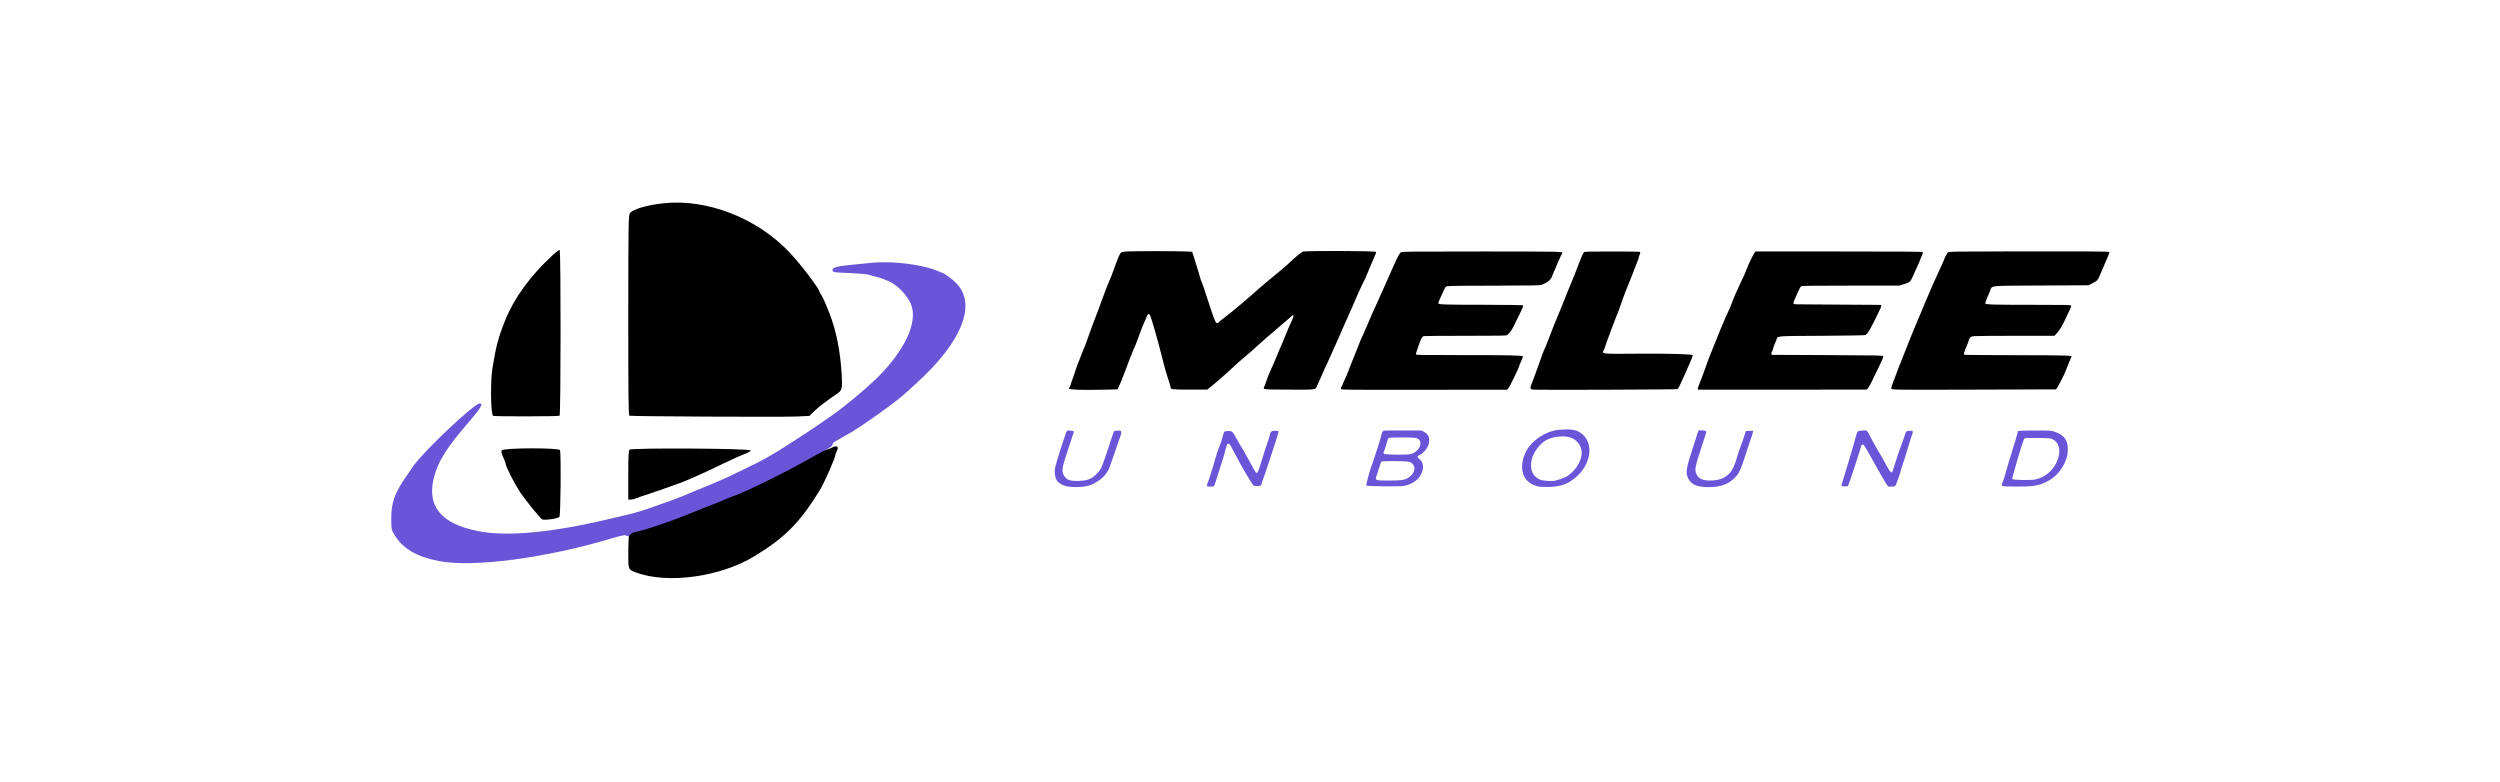
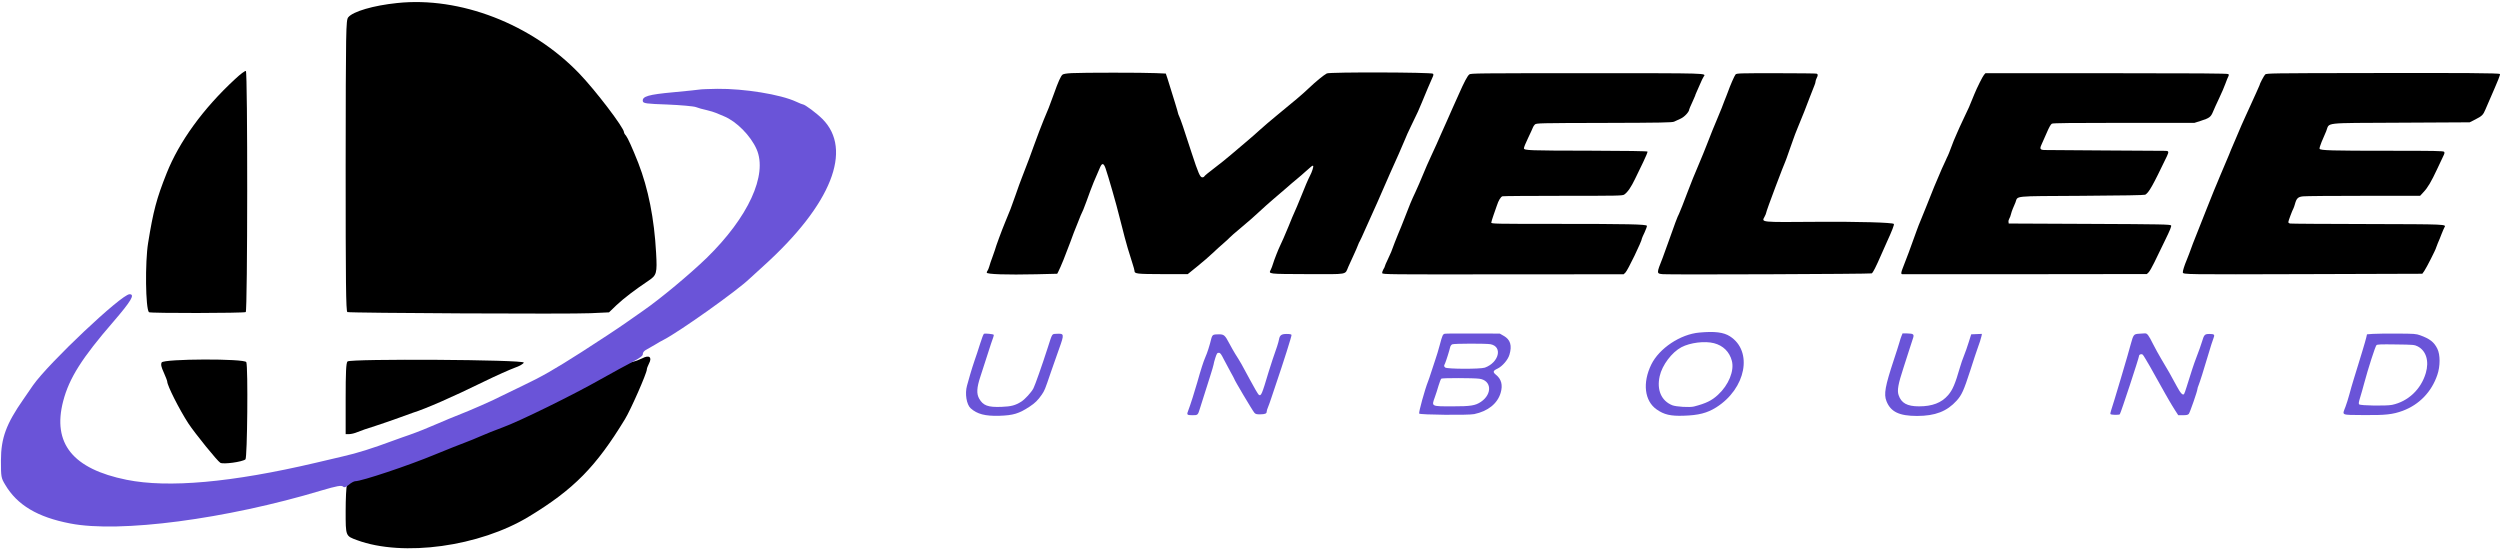
- <svg xmlns="http://www.w3.org/2000/svg" width="1280" height="400" viewBox="0 0 1280 400">
+ <svg xmlns="http://www.w3.org/2000/svg" width="880" height="193" viewBox="200 103 880 193">
  <svg x="0" y="0" width="1280" height="400" viewBox="-134.18 -2.93 1044.36 326.36" preserveAspectRatio="xMidYMid meet">
    <svg x="18" y="65" width="264" height="184" viewBox="0 0 644 448">
      <g transform="translate(0,448) scale(0.1,-0.1)" fill="#000000" stroke="none">
        <path d="M3050 4070 c-165 -17 -309 -59 -342 -100 -16 -20 -17 -78 -18 -1041 0 -812 2 -1020 12 -1024 22 -7 1566 -15 1703 -8 l130 6 53 51 c50 47 130 108 224 171 57 38 61 52 53 194 -13 241 -55 451 -125 631 -42 106 -74 176 -86 191 -8 8 -14 19 -14 24 0 31 -201 295 -315 413 -332 345 -834 539 -1275 492z" />
        <path d="M1915 3537 c-224 -207 -391 -438 -479 -659 -71 -178 -94 -266 -130 -489 -22 -134 -18 -461 6 -485 8 -8 665 -7 678 1 13 8 14 1682 1 1689 -5 3 -39 -22 -76 -57z" />
        <path d="M4768 1581 c-20 -10 -50 -21 -66 -24 -36 -7 -115 -44 -212 -98 -178 -99 -224 -123 -385 -203 -179 -88 -215 -104 -360 -160 -49 -19 -157 -63 -240 -97 -259 -106 -453 -177 -659 -241 -116 -35 -140 -46 -147 -66 -5 -13 -9 -94 -9 -181 0 -178 -1 -174 80 -204 322 -119 859 -45 1205 166 312 189 469 348 672 682 40 65 153 322 153 348 0 7 7 25 15 41 24 45 2 63 -47 37z" />
        <path d="M1401 1552 c-7 -14 -3 -32 15 -71 13 -29 24 -58 24 -63 0 -28 85 -196 148 -293 47 -71 204 -265 224 -276 21 -12 153 6 176 24 13 10 19 648 6 681 -10 26 -579 24 -593 -2z" />
        <path d="M2703 1559 c-10 -10 -13 -76 -13 -261 l0 -248 25 0 c13 0 39 6 57 14 18 8 76 28 128 44 52 17 127 43 165 57 39 14 82 30 97 35 90 28 281 112 493 216 88 43 187 87 220 99 33 11 61 28 63 36 4 21 -1215 28 -1235 8z" />
      </g>
      <g transform="translate(0,448) scale(0.1,-0.1)" fill="#6A54D8" stroke="none">
        <path d="M5170 3464 c-8 -2 -91 -10 -184 -19 -175 -16 -220 -29 -214 -63 3 -15 25 -18 173 -23 94 -4 183 -12 199 -18 16 -6 49 -16 75 -21 25 -6 55 -15 66 -20 11 -5 36 -15 55 -23 88 -36 187 -136 229 -231 79 -180 -59 -478 -350 -762 -119 -115 -324 -286 -444 -369 -39 -27 -92 -65 -120 -84 -55 -39 -192 -129 -312 -206 -193 -123 -278 -172 -413 -236 -80 -38 -153 -74 -163 -79 -29 -17 -218 -100 -287 -126 -36 -14 -96 -39 -135 -56 -78 -34 -150 -63 -210 -84 -22 -7 -71 -25 -110 -39 -151 -56 -253 -88 -354 -111 -58 -14 -144 -34 -191 -45 -588 -138 -1033 -178 -1325 -119 -377 76 -521 255 -444 551 42 161 131 302 353 558 123 143 152 191 112 191 -56 0 -568 -483 -677 -639 -21 -31 -51 -74 -66 -96 -121 -173 -158 -273 -158 -430 0 -115 1 -122 30 -170 84 -142 226 -227 455 -271 346 -68 1092 30 1760 231 109 32 141 38 152 27 8 -8 19 -4 40 13 16 14 37 25 45 25 45 0 374 110 559 187 88 36 183 74 211 84 29 11 79 31 110 45 32 14 101 42 153 61 116 42 493 227 690 339 80 45 179 99 220 120 51 27 74 44 72 55 -1 9 8 21 20 28 13 7 41 23 63 36 22 14 51 30 65 37 110 57 512 342 601 428 9 8 55 50 102 93 470 426 622 810 407 1025 -40 40 -123 102 -137 102 -3 0 -24 8 -47 19 -110 51 -364 92 -553 90 -59 -1 -115 -3 -123 -5z" />
      </g>
    </svg>
    <svg x="302" y="91" width="454" height="119" viewBox="0 0 2140 560">
      <g transform="translate(0,560) scale(0.1,-0.1)" fill="#000000" stroke="none">
        <path d="M1639 5081 c-73 -4 -112 -11 -124 -21 -23 -19 -60 -102 -114 -255 -54 -152 -90 -243 -141 -360 -18 -41 -99 -254 -135 -355 -20 -58 -48 -132 -60 -165 -57 -149 -76 -200 -101 -263 -15 -37 -53 -141 -84 -232 -61 -174 -73 -206 -140 -365 -47 -113 -129 -335 -140 -380 -5 -16 -20 -61 -35 -100 -15 -38 -33 -92 -40 -119 -8 -27 -19 -54 -24 -59 -6 -6 -11 -18 -11 -27 0 -22 268 -31 670 -22 l284 7 13 25 c37 73 99 227 163 400 21 58 43 116 48 130 6 14 32 79 58 145 25 66 50 125 54 130 4 6 12 24 18 40 6 17 25 66 42 110 17 44 40 107 51 140 18 53 62 159 132 318 28 65 49 62 75 -10 34 -96 152 -506 187 -653 7 -30 25 -100 40 -155 15 -55 29 -111 32 -125 7 -35 66 -235 108 -363 14 -42 25 -84 25 -92 0 -41 28 -44 382 -45 l339 0 132 107 c73 59 166 139 207 179 41 39 108 100 148 134 39 34 75 67 80 74 4 7 77 70 162 141 85 71 196 167 245 215 50 47 133 121 185 165 52 43 131 111 175 150 44 39 109 95 145 124 36 29 85 72 110 95 89 80 99 88 108 82 10 -6 -15 -84 -43 -136 -18 -32 -78 -171 -120 -280 -36 -90 -73 -178 -120 -282 -8 -18 -30 -71 -48 -118 -44 -107 -102 -241 -116 -266 -18 -34 -83 -198 -96 -245 -7 -26 -21 -61 -30 -79 -31 -60 -44 -58 499 -60 562 -1 502 -12 551 100 15 36 48 108 73 160 24 52 51 113 58 134 8 22 18 44 23 50 5 6 41 85 81 176 66 150 118 265 155 345 8 17 44 100 81 185 36 85 79 182 94 215 53 114 192 430 207 470 7 22 42 98 77 170 89 182 110 228 149 325 47 116 115 276 139 328 16 33 18 46 9 55 -20 20 -1399 24 -1437 4 -42 -22 -152 -112 -242 -198 -82 -79 -209 -186 -437 -372 -77 -63 -179 -150 -226 -193 -47 -43 -132 -118 -190 -166 -57 -48 -149 -126 -204 -173 -55 -48 -157 -129 -227 -182 -69 -52 -129 -101 -132 -109 -3 -8 -16 -14 -28 -14 -30 0 -54 55 -144 330 -116 359 -146 445 -169 497 -8 17 -15 35 -15 40 0 4 -18 67 -40 138 -22 72 -50 162 -62 200 -11 39 -31 99 -42 135 l-22 65 -134 6 c-164 8 -994 8 -1141 0z" />
        <path d="M19066 5082 c-1170 -2 -1251 -3 -1269 -19 -16 -15 -77 -131 -77 -147 0 -3 -19 -45 -41 -93 -45 -96 -86 -187 -99 -218 -5 -11 -26 -58 -48 -105 -42 -91 -64 -142 -137 -315 -25 -60 -52 -123 -60 -140 -7 -16 -20 -48 -28 -70 -13 -32 -81 -194 -127 -300 -5 -11 -21 -49 -35 -85 -15 -36 -33 -79 -40 -95 -7 -17 -25 -62 -40 -100 -15 -39 -42 -108 -62 -155 -52 -129 -163 -409 -184 -465 -34 -95 -70 -190 -83 -220 -32 -75 -57 -155 -54 -172 5 -28 16 -28 1685 -23 l1557 5 28 40 c27 38 158 296 158 311 0 3 11 32 24 63 14 31 37 87 51 125 15 38 32 78 38 88 28 44 43 43 -1041 46 -565 1 -1037 4 -1049 7 -13 3 -23 12 -23 19 0 15 53 157 70 187 5 9 13 34 19 55 22 81 42 100 111 107 35 4 405 7 823 7 l761 0 47 51 c57 60 105 142 183 309 32 69 69 147 82 174 19 37 22 52 13 62 -10 12 -134 14 -739 14 -781 0 -939 4 -947 27 -3 7 9 48 27 91 18 42 46 109 63 147 51 123 -72 109 1005 115 l937 5 77 39 c90 46 106 61 137 136 13 30 31 73 41 95 142 325 162 377 154 384 -13 13 -481 16 -1908 13z" />
        <path d="M7022 5063 c-27 -23 -70 -105 -144 -273 -33 -74 -70 -157 -83 -185 -13 -27 -46 -104 -75 -170 -29 -66 -67 -151 -85 -190 -18 -38 -43 -95 -55 -125 -13 -30 -48 -107 -78 -170 -30 -63 -78 -173 -107 -245 -29 -71 -75 -177 -102 -235 -48 -100 -89 -198 -148 -355 -25 -66 -66 -166 -85 -210 -5 -11 -26 -63 -46 -115 -20 -52 -42 -111 -49 -130 -8 -19 -30 -68 -49 -108 -20 -40 -36 -78 -36 -84 0 -6 -9 -26 -21 -44 -11 -19 -18 -42 -15 -51 5 -17 86 -18 1637 -16 l1631 1 24 23 c31 29 224 428 224 464 0 3 16 40 36 81 19 41 33 81 31 88 -8 21 -263 26 -1224 26 -834 0 -883 1 -883 18 1 9 14 55 31 102 17 47 37 104 44 126 23 72 53 121 77 128 13 3 383 6 823 6 740 0 802 1 825 17 47 33 92 98 150 219 23 49 71 149 107 221 35 73 62 137 58 142 -3 6 -291 11 -778 12 -828 1 -890 4 -895 31 -2 10 23 73 56 140 33 68 62 133 66 144 4 12 16 30 27 40 20 18 56 19 938 21 768 2 921 5 946 17 17 8 56 26 87 40 53 23 118 94 118 127 0 4 18 46 40 93 22 47 40 88 40 91 0 4 6 21 14 38 8 18 31 70 51 116 19 46 42 93 50 104 34 49 100 47 -1580 47 -1483 0 -1574 -1 -1593 -17z" />
        <path d="M10627 5063 c-15 -17 -73 -150 -104 -238 -7 -22 -18 -49 -23 -60 -5 -11 -16 -38 -24 -60 -19 -55 -46 -120 -100 -250 -48 -113 -69 -165 -139 -345 -22 -58 -68 -170 -102 -250 -60 -140 -117 -280 -156 -385 -43 -116 -112 -291 -118 -300 -13 -17 -71 -173 -136 -360 -35 -99 -73 -205 -85 -235 -85 -214 -85 -213 5 -221 110 -8 2808 2 2825 11 18 10 55 83 130 255 29 66 65 147 80 180 64 139 97 224 90 234 -12 20 -485 33 -1045 29 -773 -6 -747 -8 -705 70 11 20 20 42 20 47 0 11 58 174 127 355 72 190 124 325 134 345 5 11 14 34 19 50 5 17 21 62 35 100 14 39 37 102 50 141 13 39 42 116 65 170 65 157 114 279 164 414 26 69 54 140 62 158 8 18 14 40 14 50 0 9 7 30 15 46 19 36 19 52 -1 60 -9 3 -255 6 -548 6 -495 0 -534 -1 -549 -17z" />
        <path d="M13990 5057 c-19 -22 -95 -174 -129 -258 -70 -175 -79 -194 -149 -339 -33 -69 -74 -159 -91 -200 -18 -41 -36 -84 -41 -95 -5 -11 -23 -57 -39 -102 -17 -45 -34 -90 -40 -100 -5 -10 -19 -38 -29 -63 -11 -25 -35 -76 -53 -115 -47 -104 -158 -373 -214 -520 -13 -33 -42 -105 -65 -160 -23 -55 -50 -122 -59 -150 -69 -195 -161 -443 -192 -517 -22 -54 -24 -78 -6 -79 6 -1 754 0 1662 0 l1650 2 23 22 c13 12 49 74 79 137 30 63 96 198 145 299 68 139 88 189 81 200 -9 14 -129 17 -1104 21 l-1094 5 -3 22 c-2 12 3 32 11 45 8 13 18 39 22 58 4 19 16 53 25 75 10 22 26 60 36 85 37 94 -58 84 897 90 561 3 848 9 860 15 51 31 98 114 294 522 30 63 25 74 -35 72 -26 0 -387 2 -802 5 -415 3 -780 6 -811 6 -69 0 -78 14 -50 74 11 22 42 93 69 156 34 79 56 119 72 127 17 8 274 11 976 11 l954 0 88 28 c113 36 133 51 162 121 13 32 50 114 83 183 33 69 72 159 86 200 15 41 32 84 39 96 8 16 8 24 0 32 -9 9 -426 12 -1650 12 l-1638 0 -20 -23z" />
      </g>
      <g transform="translate(0,560) scale(0.1,-0.1)" fill="#6A54D8" stroke="none">
        <path d="M10138 1569 c-257 -22 -544 -213 -652 -433 -121 -248 -92 -493 73 -608 100 -70 188 -91 364 -85 202 6 320 36 442 113 403 254 501 760 186 962 -86 55 -205 70 -413 51z m197 -144 c124 -32 210 -117 242 -239 35 -134 -43 -327 -188 -460 -84 -78 -162 -116 -324 -158 -60 -15 -241 -4 -295 17 -148 60 -212 207 -170 394 33 149 164 323 295 392 119 62 315 86 440 54z" />
        <path d="M453 1553 c-7 -2 -31 -64 -53 -136 -23 -73 -56 -175 -75 -227 -18 -52 -45 -138 -60 -190 -14 -52 -33 -119 -42 -149 -31 -109 -7 -257 50 -308 87 -78 196 -106 385 -101 191 6 267 29 412 124 74 49 112 86 164 161 39 58 41 60 125 308 32 94 81 234 110 313 73 203 71 210 -36 204 -63 -4 -53 12 -117 -187 -78 -243 -172 -508 -194 -551 -27 -53 -115 -149 -164 -180 -81 -51 -136 -66 -268 -71 -184 -7 -249 17 -303 112 -37 66 -33 147 16 295 19 58 63 193 97 300 34 107 68 210 76 229 8 19 11 37 7 41 -10 9 -113 19 -130 13z" />
        <path d="M6692 1553 c-28 -6 -34 -19 -71 -158 -16 -60 -42 -148 -59 -195 -16 -47 -41 -123 -56 -170 -15 -47 -33 -101 -41 -120 -45 -113 -130 -423 -121 -438 11 -17 667 -24 745 -7 186 39 315 142 358 288 31 104 10 186 -63 244 -46 37 -42 55 21 84 65 31 141 119 161 188 37 124 13 204 -77 255 l-54 31 -360 1 c-198 1 -370 0 -383 -3z m618 -142 c167 -33 114 -248 -77 -317 -60 -21 -516 -20 -537 2 -19 19 -19 19 -1 57 14 32 57 168 69 220 4 16 16 32 29 37 28 11 458 12 517 1z m-153 -467 c167 -21 181 -206 23 -313 -76 -51 -137 -61 -388 -61 -288 0 -282 -3 -236 124 14 39 37 109 50 156 14 47 31 90 38 95 13 10 433 10 513 -1z" />
        <path d="M12874 1524 c-8 -19 -21 -58 -28 -86 -8 -29 -42 -136 -76 -238 -118 -357 -138 -465 -100 -560 57 -144 172 -200 414 -200 245 0 405 62 536 207 70 78 96 136 186 413 41 129 84 258 94 285 28 76 51 147 57 178 l5 28 -73 -3 -72 -3 -33 -105 c-18 -58 -46 -139 -63 -180 -17 -41 -43 -115 -57 -165 -64 -222 -98 -302 -160 -374 -89 -103 -214 -151 -393 -151 -161 0 -241 44 -277 153 -21 63 -6 148 65 365 26 81 63 194 81 252 18 58 39 124 48 148 20 57 9 67 -74 69 l-66 1 -14 -34z" />
        <path d="M16087 1553 c-70 -5 -74 -10 -112 -148 -27 -101 -44 -159 -130 -450 -71 -238 -115 -384 -133 -437 -9 -26 -13 -50 -10 -53 12 -12 117 -14 127 -2 14 18 261 768 261 793 0 14 25 25 43 18 6 -2 27 -30 44 -62 18 -31 45 -77 60 -102 14 -25 40 -70 56 -100 40 -74 145 -261 157 -280 5 -8 26 -44 46 -80 20 -36 57 -95 80 -132 l44 -68 63 0 c48 0 68 4 80 18 15 17 117 311 117 338 0 7 6 28 14 46 13 28 79 237 120 378 47 158 70 229 83 262 20 48 12 58 -52 58 -67 0 -75 -8 -104 -106 -13 -43 -43 -128 -67 -189 -23 -60 -52 -141 -64 -180 -12 -38 -28 -88 -35 -110 -7 -22 -25 -80 -41 -130 -15 -49 -31 -94 -35 -98 -18 -22 -48 10 -99 105 -63 120 -135 246 -212 373 -30 50 -79 139 -109 198 -61 123 -80 148 -112 145 -12 -1 -48 -3 -80 -5z" />
        <path d="M19255 1551 l-80 -6 -9 -40 c-4 -22 -29 -105 -53 -185 -25 -80 -51 -165 -58 -190 -8 -25 -32 -103 -54 -175 -22 -71 -52 -173 -65 -225 -14 -52 -37 -126 -52 -165 -45 -121 -71 -110 246 -113 295 -3 394 8 530 58 222 83 389 255 467 485 41 118 41 275 0 356 -44 89 -102 134 -232 181 -55 20 -80 22 -310 23 -137 1 -286 -1 -330 -4z m606 -169 c115 -59 158 -199 110 -362 -65 -220 -240 -385 -457 -430 -79 -16 -427 -11 -445 7 -9 9 -6 31 14 95 14 46 38 128 52 183 57 212 150 501 168 523 8 11 62 13 261 10 240 -3 253 -4 297 -26z" />
        <path d="M3561 1538 c-13 -4 -24 -22 -31 -50 -22 -92 -55 -196 -81 -253 -25 -57 -60 -165 -109 -340 -31 -111 -98 -321 -121 -378 -25 -61 -21 -67 55 -67 74 0 74 0 103 95 51 162 94 299 137 432 25 78 46 150 47 160 0 10 11 50 23 88 20 61 26 70 47 70 20 0 31 -14 69 -90 25 -49 67 -128 93 -174 26 -46 47 -85 47 -88 0 -14 247 -430 273 -460 16 -18 30 -22 81 -21 66 1 86 10 86 39 0 10 9 38 19 61 10 24 30 79 44 123 14 44 40 121 57 170 109 319 220 671 216 682 -4 9 -25 13 -66 13 -71 0 -94 -17 -104 -76 -7 -39 -31 -115 -86 -269 -15 -44 -39 -118 -53 -165 -93 -312 -102 -333 -134 -314 -9 6 -65 100 -123 210 -102 193 -129 239 -198 347 -18 29 -53 91 -78 138 -58 111 -72 124 -139 124 -30 1 -63 -2 -74 -7z" />
      </g>
    </svg>
  </svg>
</svg>
